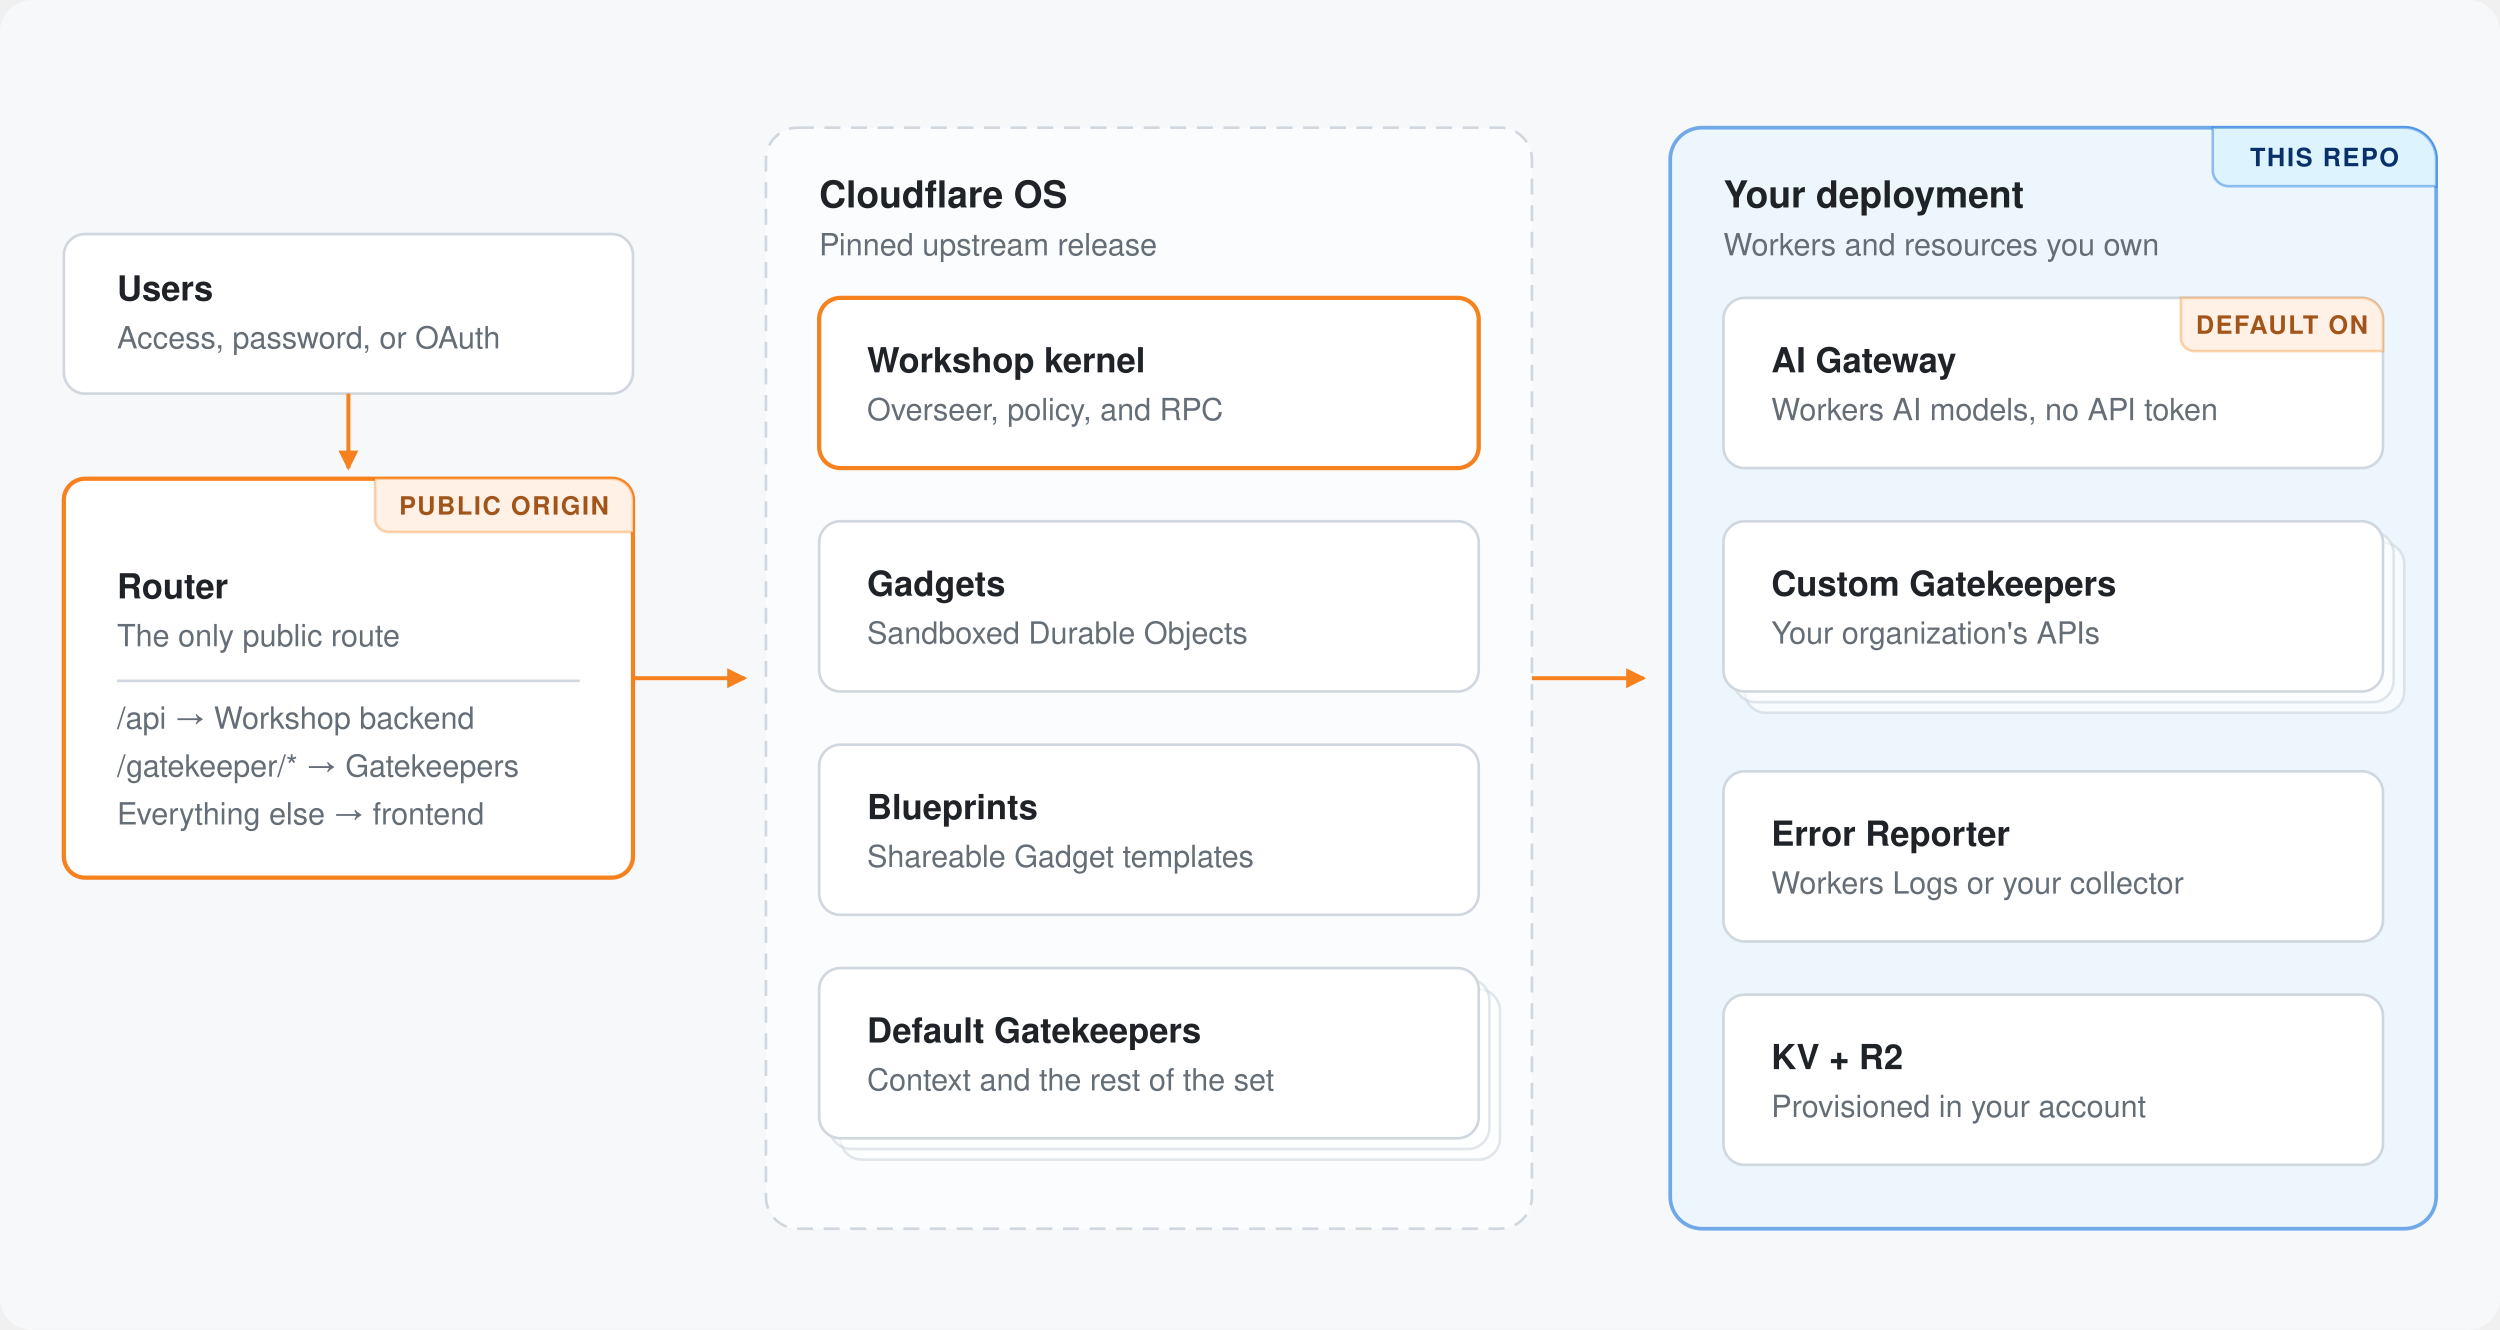
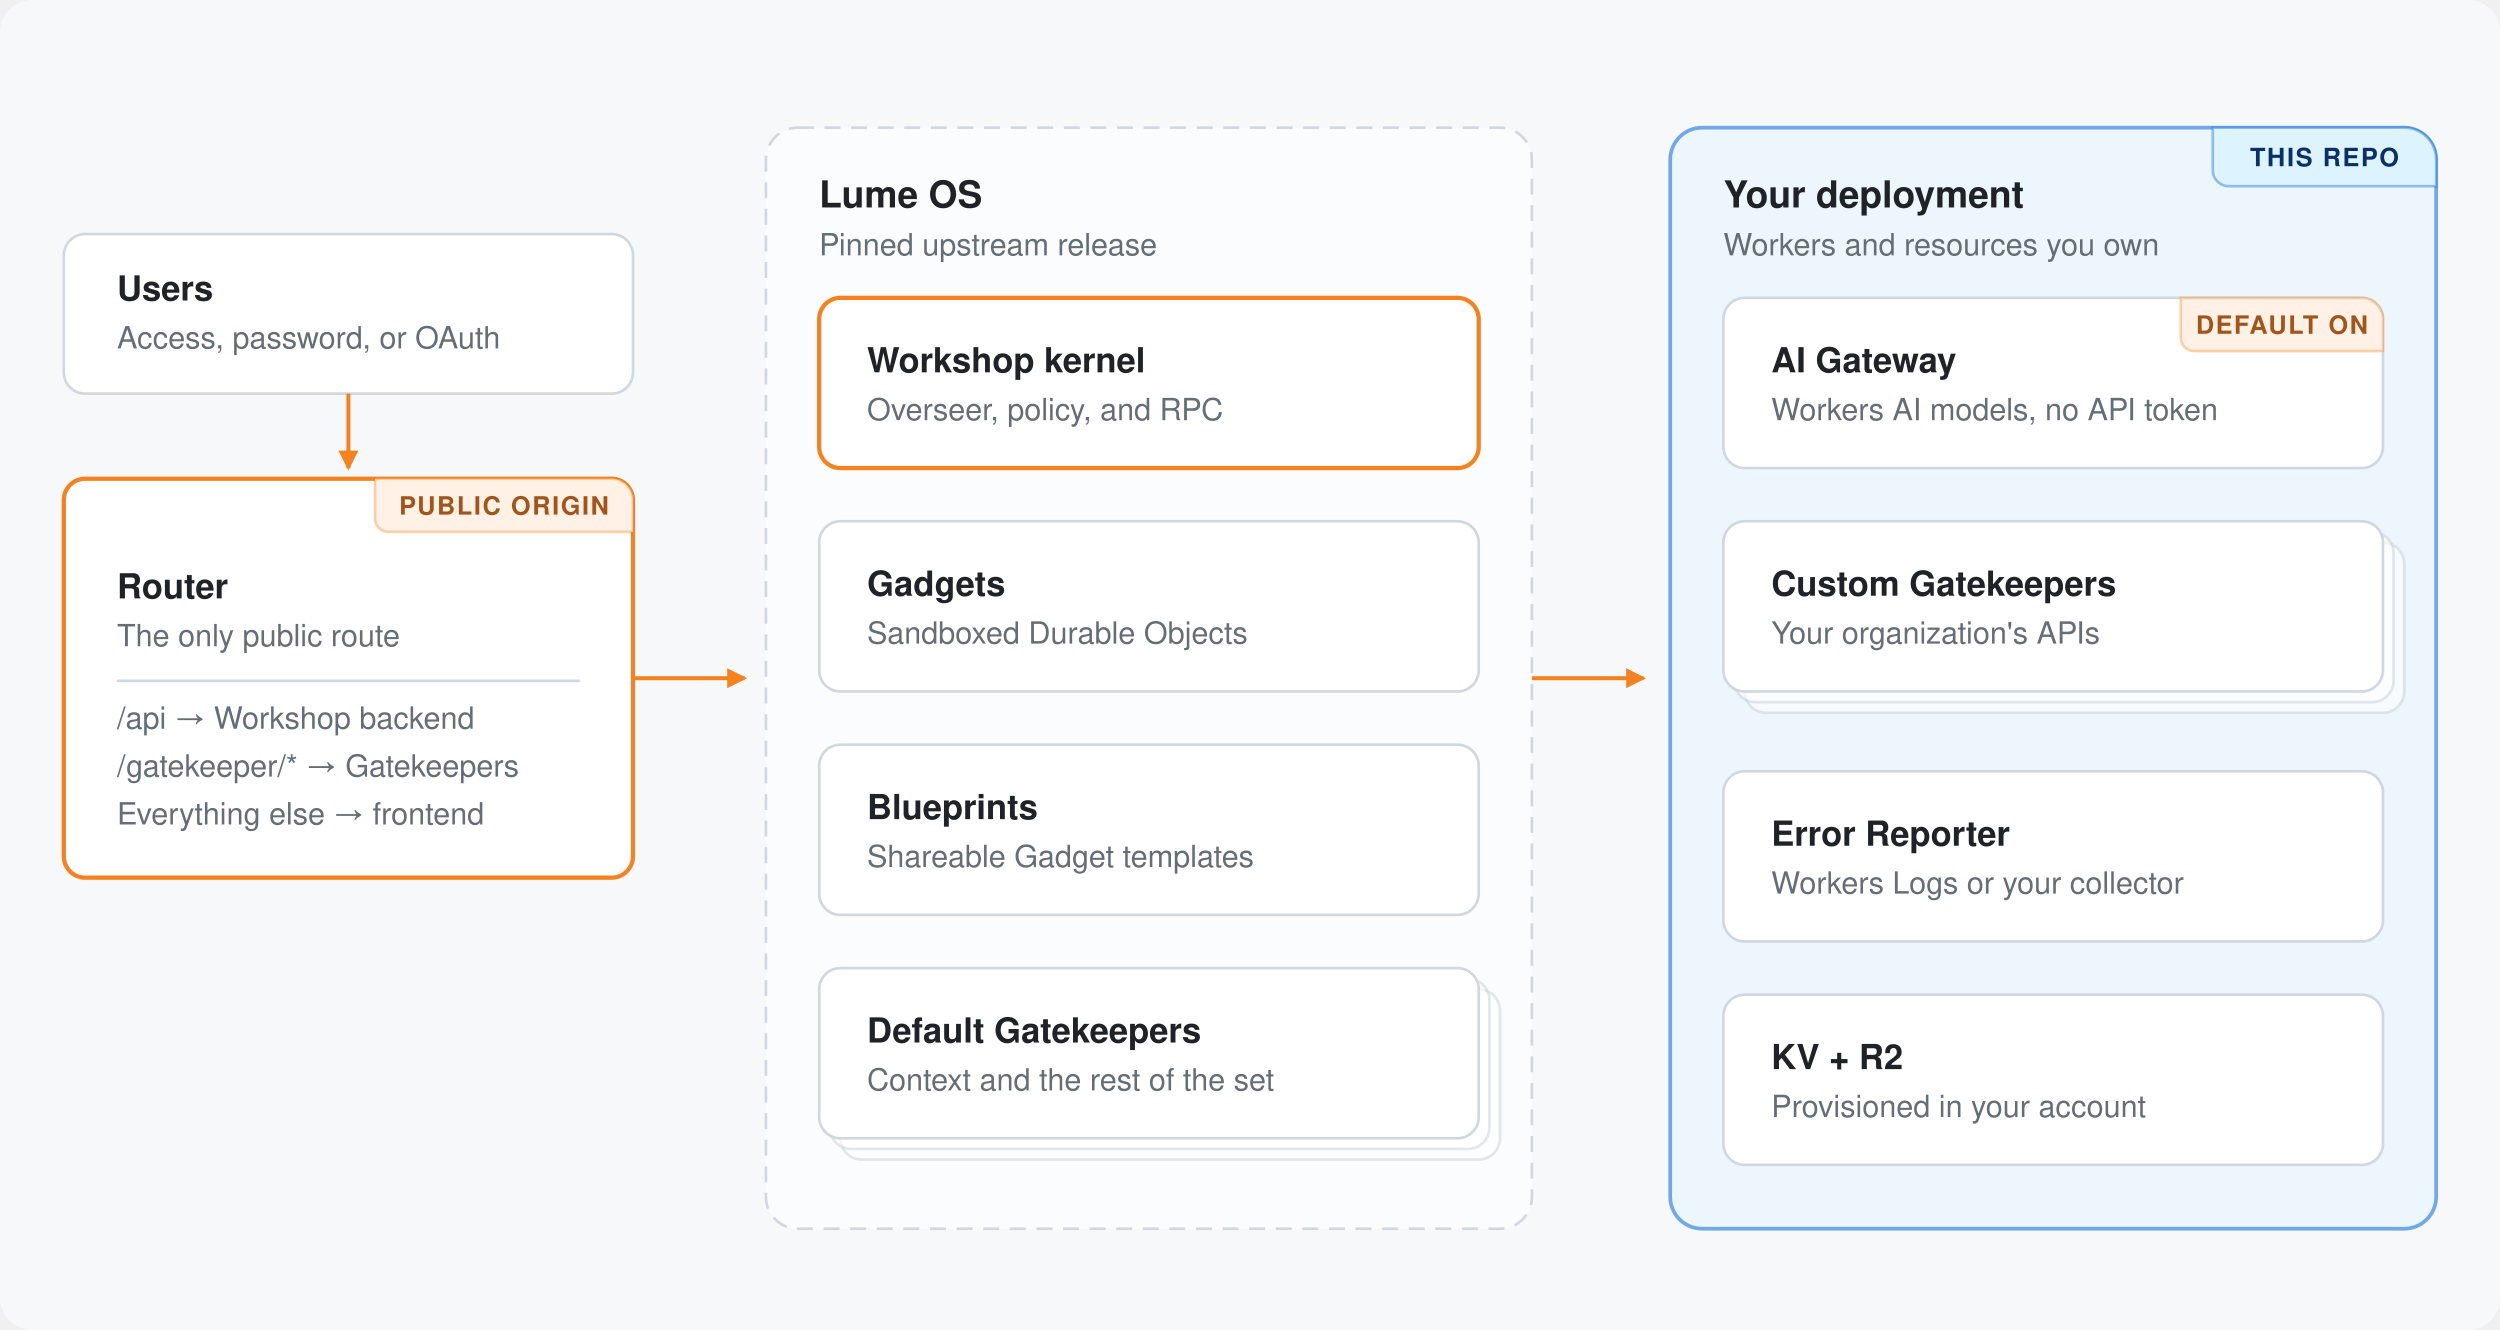
<svg xmlns="http://www.w3.org/2000/svg" width="940" height="500" viewBox="0 0 940 500" role="img" aria-labelledby="title desc">
  <style>
    .bg{fill:#f6f8fa}
    .group{fill:#fff;fill-opacity:.5;stroke:#d0d7de;stroke-dasharray:6 4}
    .repo{fill:#ddf4ff;fill-opacity:.4;stroke:#0969da;stroke-opacity:.55;stroke-width:1.4}
    .card{fill:#fff;stroke:#d0d7de}
    .core{fill:#fff;stroke:#f6821f;stroke-width:1.6}
    .stack{fill:#fff;stroke:#d0d7de;opacity:.6}
    .sep{fill:none;stroke:#d0d7de}
    .t{fill:#1f2328;font:600 13px -apple-system,BlinkMacSystemFont,"Segoe UI",Helvetica,Arial,sans-serif}
    .g{fill:#1f2328;font:600 14px -apple-system,BlinkMacSystemFont,"Segoe UI",Helvetica,Arial,sans-serif}
    .s{fill:#656d76;font:11.5px -apple-system,BlinkMacSystemFont,"Segoe UI",Helvetica,Arial,sans-serif}
    .line{fill:none;stroke:#afb8c1;stroke-width:1.5}
    .accent{stroke:#f6821f}
    .pill{fill:#fff1e5;stroke:#f6821f;stroke-opacity:.35}
    .pill-t{fill:#a2551a;font:600 9.5px -apple-system,BlinkMacSystemFont,"Segoe UI",Helvetica,Arial,sans-serif;letter-spacing:.6px}
    .pill-b{fill:#ddf4ff;stroke:#0969da;stroke-opacity:.4}
    .pill-bt{fill:#0a3069;font:600 9.5px -apple-system,BlinkMacSystemFont,"Segoe UI",Helvetica,Arial,sans-serif;letter-spacing:.6px}
    @media(prefers-color-scheme:dark){
      .bg{fill:#0d1117}
      .group{fill:#161b22;fill-opacity:.4;stroke:#30363d}
      .repo{fill:#0c2d6b;fill-opacity:.22;stroke:#388bfd;stroke-opacity:.55}
      .card{fill:#161b22;stroke:#30363d}
      .core{fill:#161b22}
      .stack{fill:#161b22;stroke:#30363d}
      .sep{stroke:#30363d}
      .t,.g{fill:#e6edf3}
      .s{fill:#8b949e}
      .line{stroke:#484f58}
      .accent{stroke:#f6821f}
      .pill{fill:#2a1a0c}
      .pill-t{fill:#ffa657}
      .pill-b{fill:#0d2847}
      .pill-bt{fill:#79c0ff}
    }
  </style>
  <defs>
    <marker id="ao" viewBox="0 0 8 8" refX="7" refY="4" markerWidth="5" markerHeight="5" orient="auto-start-reverse">
      <path d="M0 0 8 4 0 8z" fill="#f6821f" />
    </marker>
  </defs>
  <rect class="bg" width="940" height="500" rx="12" />
  <rect class="card" x="24" y="88" width="214" height="60" rx="8" />
  <text class="t" x="44" y="113">Users</text>
  <text class="s" x="44" y="131">Access, password, or OAuth</text>
  <path class="line accent" d="M131 148V176" marker-end="url(#ao)" />
  <rect class="core" x="24" y="180" width="214" height="150" rx="8" />
  <path class="pill" d="M141 180H230A8 8 0 0 1 238 188V200H146A5 5 0 0 1 141 195Z" />
  <text class="pill-t" x="189.5" y="193.5" text-anchor="middle">PUBLIC ORIGIN</text>
  <text class="t" x="44" y="225">Router</text>
  <text class="s" x="44" y="243">The only public route</text>
  <path class="sep" d="M44 256h174" />
  <text class="s" x="44" y="274">/api → Workshop backend</text>
  <text class="s" x="44" y="292">/gatekeeper/* → Gatekeepers</text>
  <text class="s" x="44" y="310">Everything else → frontend</text>
  <path class="line accent" d="M238 255h42" marker-end="url(#ao)" />
  <rect class="group" x="288" y="48" width="288" height="414" rx="12" />
-   <text class="g" x="308" y="78">Cloudflare OS</text>
+   <text class="g" x="308" y="78">Lume OS</text>
  <text class="s" x="308" y="96">Pinned upstream release</text>
  <rect class="core" x="308" y="112" width="248" height="64" rx="8" />
  <text class="t" x="326" y="140">Workshop kernel</text>
  <text class="s" x="326" y="158">Overseer, policy, and RPC</text>
  <rect class="card" x="308" y="196" width="248" height="64" rx="8" />
  <text class="t" x="326" y="224">Gadgets</text>
  <text class="s" x="326" y="242">Sandboxed Durable Objects</text>
  <rect class="card" x="308" y="280" width="248" height="64" rx="8" />
  <text class="t" x="326" y="308">Blueprints</text>
  <text class="s" x="326" y="326">Shareable Gadget templates</text>
  <rect class="stack" x="316" y="372" width="248" height="64" rx="8" />
  <rect class="stack" x="312" y="368" width="248" height="64" rx="8" />
  <rect class="card" x="308" y="364" width="248" height="64" rx="8" />
  <text class="t" x="326" y="392">Default Gatekeepers</text>
  <text class="s" x="326" y="410">Context and the rest of the set</text>
  <path class="line accent" d="M576 255h42" marker-end="url(#ao)" />
  <rect class="repo" x="628" y="48" width="288" height="414" rx="12" />
  <text class="g" x="648" y="78">Your deployment</text>
  <text class="s" x="648" y="96">Workers and resources you own</text>
  <path class="pill-b" d="M832 48H904A12 12 0 0 1 916 60V70H838A6 6 0 0 1 832 64Z" />
  <text class="pill-bt" x="874" y="62.5" text-anchor="middle">THIS REPO</text>
  <rect class="card" x="648" y="112" width="248" height="64" rx="8" />
  <text class="t" x="666" y="140">AI Gateway</text>
  <text class="s" x="666" y="158">Workers AI models, no API token</text>
  <path class="pill" d="M820 112H888A8 8 0 0 1 896 120V132H825A5 5 0 0 1 820 127Z" />
  <text class="pill-t" x="858" y="125.5" text-anchor="middle">DEFAULT ON</text>
  <rect class="stack" x="656" y="204" width="248" height="64" rx="8" />
  <rect class="stack" x="652" y="200" width="248" height="64" rx="8" />
  <rect class="card" x="648" y="196" width="248" height="64" rx="8" />
  <text class="t" x="666" y="224">Custom Gatekeepers</text>
  <text class="s" x="666" y="242">Your organization's APIs</text>
  <rect class="card" x="648" y="290" width="248" height="64" rx="8" />
  <text class="t" x="666" y="318">Error Reporter</text>
  <text class="s" x="666" y="336">Workers Logs or your collector</text>
  <rect class="card" x="648" y="374" width="248" height="64" rx="8" />
  <text class="t" x="666" y="402">KV + R2</text>
  <text class="s" x="666" y="420">Provisioned in your account</text>
</svg>
